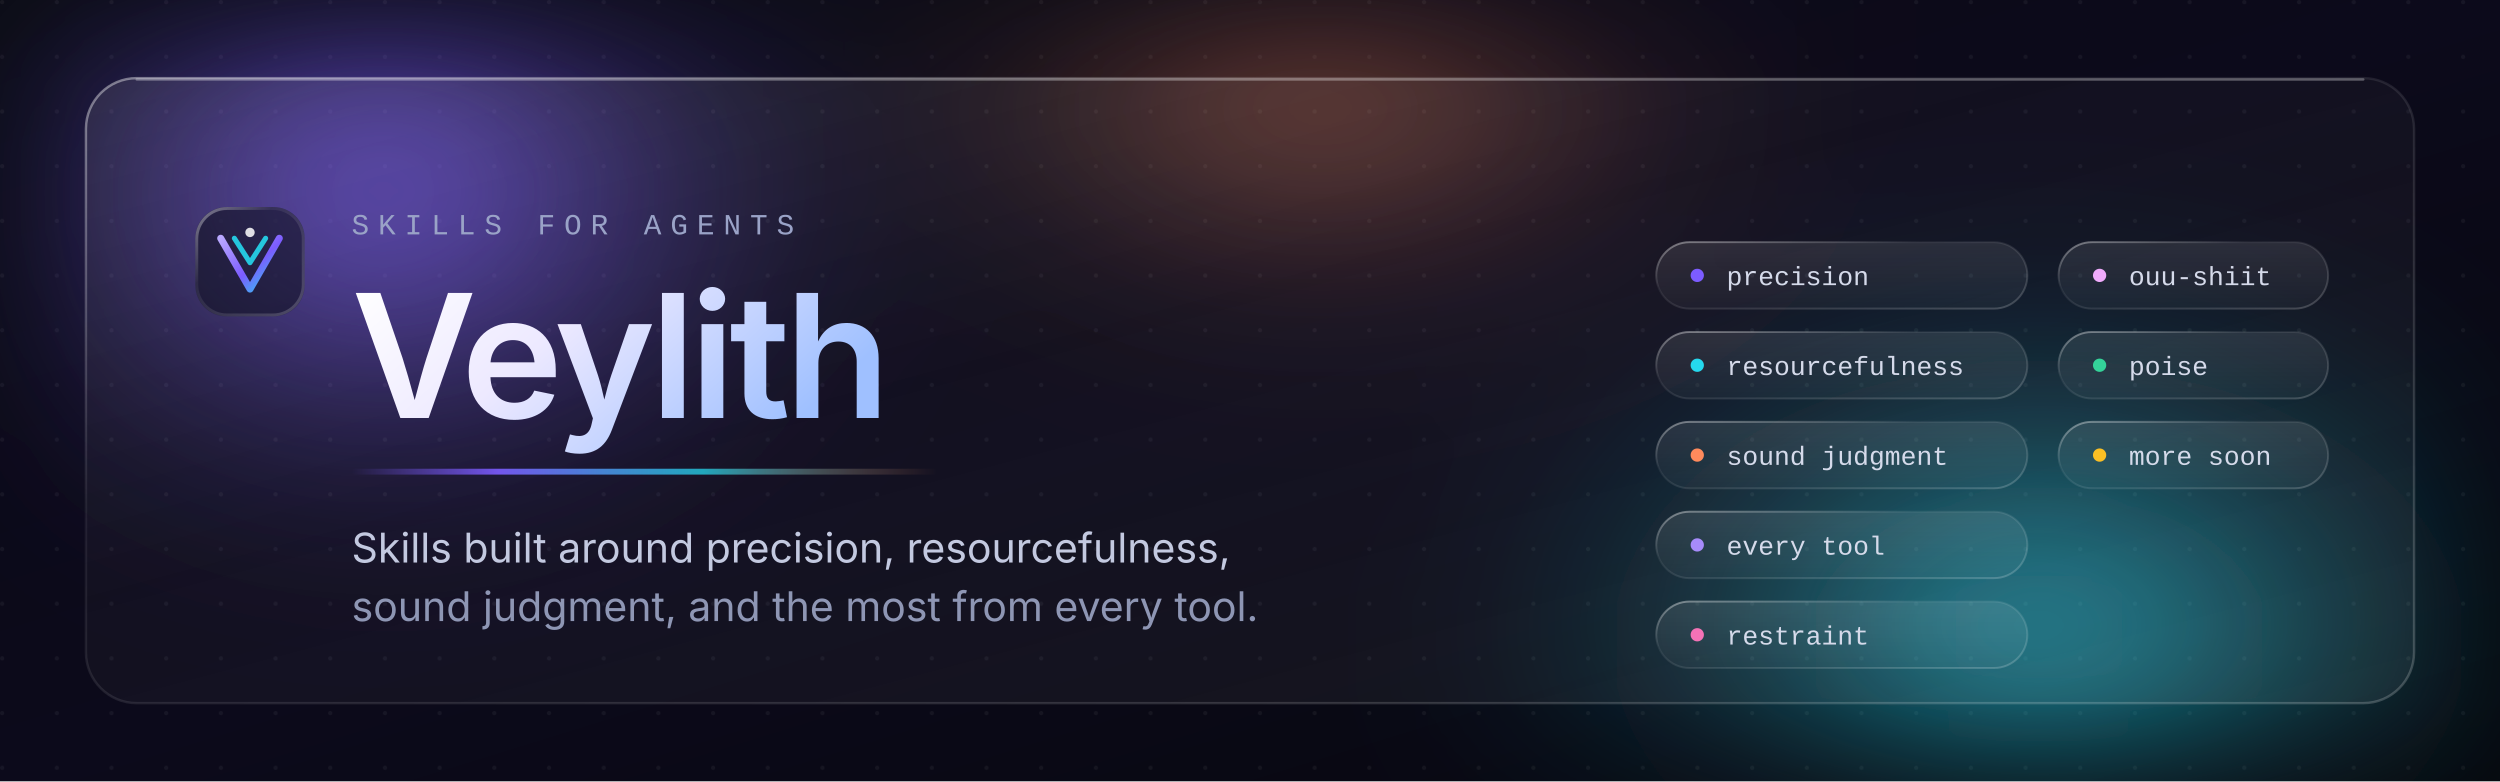
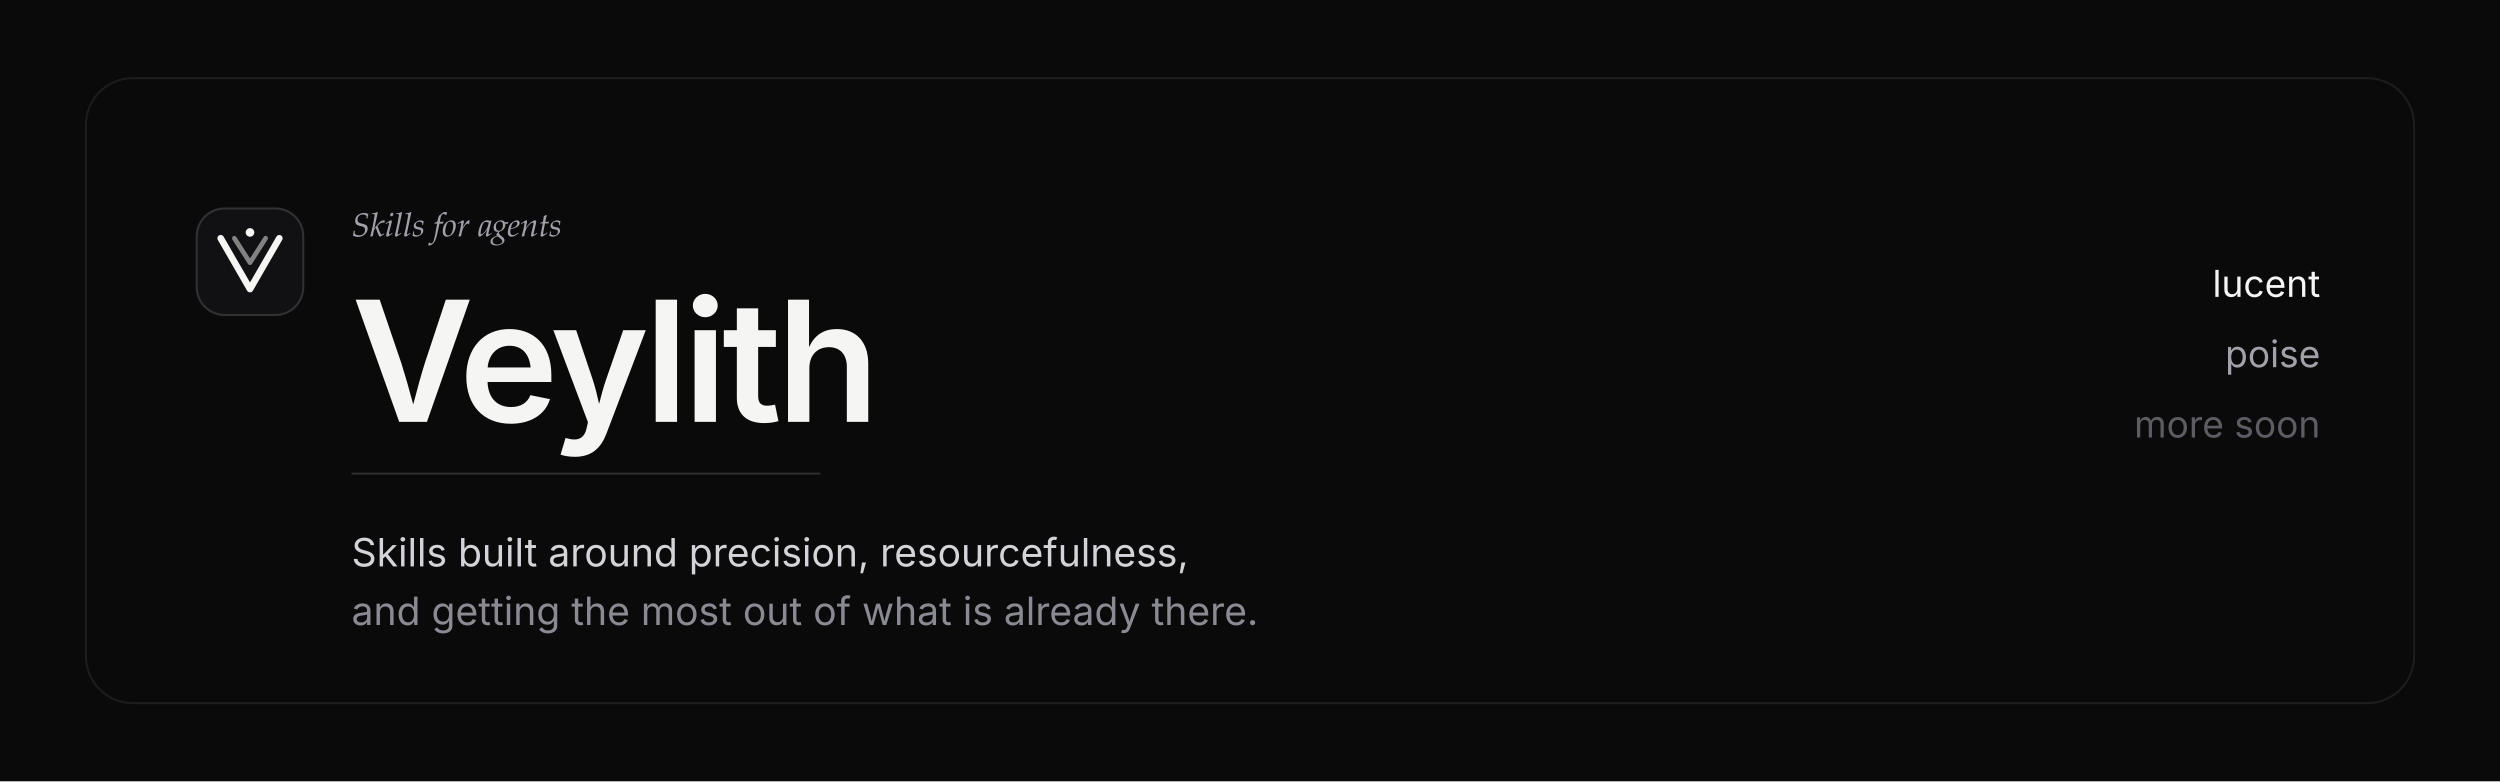
<svg xmlns="http://www.w3.org/2000/svg" viewBox="0 0 1280 400" width="1280" height="400" role="img" aria-label="Veylith — principles for better work">
  <defs>
-     <linearGradient id="bg" x1="0" y1="0" x2="1" y2="1">
-       <stop offset="0" stop-color="#0A0B13" />
-       <stop offset="0.5" stop-color="#0C0A1B" />
-       <stop offset="1" stop-color="#06070C" />
-     </linearGradient>
-     <radialGradient id="blobViolet" cx="0.5" cy="0.5" r="0.5">
-       <stop offset="0" stop-color="#7C5CFF" stop-opacity="0.85" />
-       <stop offset="0.55" stop-color="#7C5CFF" stop-opacity="0.22" />
-       <stop offset="1" stop-color="#7C5CFF" stop-opacity="0" />
-     </radialGradient>
-     <radialGradient id="blobCyan" cx="0.5" cy="0.5" r="0.5">
-       <stop offset="0" stop-color="#25D8EE" stop-opacity="0.72" />
-       <stop offset="0.55" stop-color="#25D8EE" stop-opacity="0.18" />
-       <stop offset="1" stop-color="#25D8EE" stop-opacity="0" />
-     </radialGradient>
-     <radialGradient id="blobAmber" cx="0.5" cy="0.5" r="0.5">
-       <stop offset="0" stop-color="#FF8A5C" stop-opacity="0.55" />
-       <stop offset="0.6" stop-color="#FF8A5C" stop-opacity="0.12" />
-       <stop offset="1" stop-color="#FF8A5C" stop-opacity="0" />
-     </radialGradient>
-     <linearGradient id="word" x1="0" y1="0" x2="1" y2="0.35">
-       <stop offset="0" stop-color="#FFFFFF" />
-       <stop offset="0.42" stop-color="#EDE9FF" />
-       <stop offset="1" stop-color="#9FC0FF" />
-     </linearGradient>
-     <linearGradient id="rule" x1="0" y1="0" x2="1" y2="0">
-       <stop offset="0" stop-color="#7C5CFF" stop-opacity="0" />
-       <stop offset="0.25" stop-color="#7C5CFF" stop-opacity="0.9" />
-       <stop offset="0.6" stop-color="#25D8EE" stop-opacity="0.75" />
-       <stop offset="1" stop-color="#FF8A5C" stop-opacity="0" />
-     </linearGradient>
-     <linearGradient id="stroke" x1="0" y1="0" x2="1" y2="1">
-       <stop offset="0" stop-color="#B9A8FF" />
-       <stop offset="0.55" stop-color="#7C5CFF" />
-       <stop offset="1" stop-color="#25D8EE" />
-     </linearGradient>
-     <linearGradient id="chip" x1="0" y1="0" x2="0" y2="1">
-       <stop offset="0" stop-color="#FFFFFF" stop-opacity="0.10" />
-       <stop offset="1" stop-color="#FFFFFF" stop-opacity="0.035" />
-     </linearGradient>
-     <linearGradient id="glass" x1="0" y1="0" x2="1" y2="1">
-       <stop offset="0" stop-color="#FFFFFF" stop-opacity="0.085" />
-       <stop offset="0.42" stop-color="#FFFFFF" stop-opacity="0.025" />
-       <stop offset="1" stop-color="#FFFFFF" stop-opacity="0.055" />
-     </linearGradient>
-     <linearGradient id="edge" x1="0" y1="0" x2="1" y2="1">
-       <stop offset="0" stop-color="#FFFFFF" stop-opacity="0.42" />
-       <stop offset="0.35" stop-color="#FFFFFF" stop-opacity="0.06" />
-       <stop offset="1" stop-color="#FFFFFF" stop-opacity="0.20" />
-     </linearGradient>
-     <pattern id="dots" width="28" height="28" patternUnits="userSpaceOnUse">
-       <circle cx="1.1" cy="1.1" r="1.1" fill="#FFFFFF" opacity="0.05" />
-     </pattern>
-     <clipPath id="frame">
-       <rect x="0" y="0" width="1280" height="400" rx="0" />
-     </clipPath>
-     <filter id="soft" x="-40%" y="-40%" width="180%" height="180%">
-       <feGaussianBlur stdDeviation="46" />
-     </filter>
    <style>
-       .mono { font-family: ui-monospace, SFMono-Regular, "SF Mono", Menlo, Consolas, "Liberation Mono", monospace; }
+       .serif { font-family: "Iowan Old Style", "Palatino Linotype", Palatino, Georgia, serif; font-style: italic; }
      .sans { font-family: ui-sans-serif, -apple-system, "Segoe UI", Inter, Helvetica, Arial, sans-serif; }
    </style>
  </defs>
-   <g clip-path="url(#frame)">
-     <rect width="1280" height="400" fill="url(#bg)" />
-     <rect width="1280" height="400" fill="url(#dots)" />
-     <g filter="url(#soft)">
-       <ellipse cx="196" cy="96" rx="260" ry="188" fill="url(#blobViolet)" />
-       <ellipse cx="1044" cy="330" rx="300" ry="200" fill="url(#blobCyan)" />
-       <ellipse cx="676" cy="26" rx="250" ry="150" fill="url(#blobAmber)" />
-     </g>
-     <rect x="44" y="40" width="1192" height="320" rx="26" fill="url(#glass)" />
-     <rect x="44" y="40" width="1192" height="320" rx="26" fill="none" stroke="url(#edge)" stroke-width="1.25" />
-     <path d="M70 40.7h1140" stroke="#FFFFFF" stroke-opacity="0.30" stroke-width="1.25" stroke-linecap="round" />
-     <g transform="translate(100 106)" fill="none" stroke-linecap="round" stroke-linejoin="round">
-       <rect x="0" y="0" width="56" height="56" rx="16" fill="#0B0D18" fill-opacity="0.55" />
-       <rect x="0.75" y="0.75" width="54.5" height="54.5" rx="15.5" fill="none" stroke="url(#edge)" stroke-width="1.5" />
-       <path d="M13 16 L28 42 L43 16" stroke="url(#stroke)" stroke-width="3.6" />
-       <path d="M20 16 L28 28.5 L36 16" stroke="#25D8EE" stroke-width="2.6" stroke-opacity="0.9" />
-       <circle cx="28" cy="13" r="2.4" fill="#FFFFFF" fill-opacity="0.85" stroke="none" />
-     </g>
-     <text x="180" y="120" class="mono" font-size="15" letter-spacing="4.6" fill="#9AA3C7">SKILLS FOR AGENTS</text>
-     <text x="180" y="214" class="sans" font-size="88" font-weight="600" letter-spacing="-2.8" fill="url(#word)">Veylith</text>
-     <rect x="180" y="240" width="300" height="3" rx="1.5" fill="url(#rule)" />
-     <text x="180" y="288" class="sans" font-size="21" fill="#C3C9E0">Skills built around precision, resourcefulness,</text>
-     <text x="180" y="318" class="sans" font-size="21" fill="#8E96B4">sound judgment, and the most from every tool.</text>
-     <g class="mono" font-size="13.5">
-       <g transform="translate(848 124)">
-         <rect x="0" y="0" width="190" height="34" rx="17" fill="url(#chip)" stroke="url(#edge)" stroke-width="1" />
-         <circle cx="21" cy="17" r="3.4" fill="#7C5CFF" />
-         <text x="36" y="22" fill="#D5DAEA">precision</text>
-       </g>
-       <g transform="translate(848 170)">
-         <rect x="0" y="0" width="190" height="34" rx="17" fill="url(#chip)" stroke="url(#edge)" stroke-width="1" />
-         <circle cx="21" cy="17" r="3.4" fill="#25D8EE" />
-         <text x="36" y="22" fill="#D5DAEA">resourcefulness</text>
-       </g>
-       <g transform="translate(848 216)">
-         <rect x="0" y="0" width="190" height="34" rx="17" fill="url(#chip)" stroke="url(#edge)" stroke-width="1" />
-         <circle cx="21" cy="17" r="3.4" fill="#FF8A5C" />
-         <text x="36" y="22" fill="#D5DAEA">sound judgment</text>
-       </g>
-       <g transform="translate(848 262)">
-         <rect x="0" y="0" width="190" height="34" rx="17" fill="url(#chip)" stroke="url(#edge)" stroke-width="1" />
-         <circle cx="21" cy="17" r="3.4" fill="#A78BFA" />
-         <text x="36" y="22" fill="#D5DAEA">every tool</text>
-       </g>
-       <g transform="translate(848 308)">
-         <rect x="0" y="0" width="190" height="34" rx="17" fill="url(#chip)" stroke="url(#edge)" stroke-width="1" />
-         <circle cx="21" cy="17" r="3.4" fill="#F472B6" />
-         <text x="36" y="22" fill="#D5DAEA">restraint</text>
-       </g>
-       <g transform="translate(1054 124)">
-         <rect x="0" y="0" width="138" height="34" rx="17" fill="url(#chip)" stroke="url(#edge)" stroke-width="1" />
-         <circle cx="21" cy="17" r="3.4" fill="#F0ABFC" />
-         <text x="36" y="22" fill="#D5DAEA">ouu-shiit</text>
-       </g>
-       <g transform="translate(1054 170)">
-         <rect x="0" y="0" width="138" height="34" rx="17" fill="url(#chip)" stroke="url(#edge)" stroke-width="1" />
-         <circle cx="21" cy="17" r="3.4" fill="#34D399" />
-         <text x="36" y="22" fill="#D5DAEA">poise</text>
-       </g>
-       <g transform="translate(1054 216)">
-         <rect x="0" y="0" width="138" height="34" rx="17" fill="url(#chip)" stroke="url(#edge)" stroke-width="1" />
-         <circle cx="21" cy="17" r="3.4" fill="#FBBF24" />
-         <text x="36" y="22" fill="#D5DAEA">more soon</text>
-       </g>
-     </g>
+   <rect width="1280" height="400" fill="#0A0A0B" />
+   <rect x="44" y="40" width="1192" height="320" rx="24" fill="none" stroke="#FFFFFF" stroke-opacity="0.08" />
+   <g transform="translate(100 106)" fill="none" stroke-linecap="round" stroke-linejoin="round">
+     <rect x="0" y="0" width="56" height="56" rx="15" fill="#111113" />
+     <rect x="0.75" y="0.75" width="54.5" height="54.5" rx="14.25" stroke="#FFFFFF" stroke-opacity="0.14" />
+     <path d="M13 16 L28 42 L43 16" stroke="#F5F5F4" stroke-width="3.4" />
+     <path d="M20 16 L28 28.5 L36 16" stroke="#F5F5F4" stroke-opacity="0.5" stroke-width="2.4" />
+     <circle cx="28" cy="13" r="2.2" fill="#F5F5F4" stroke="none" />
+   </g>
+   <text x="180" y="121" class="serif" font-size="17" fill="#A1A1AA">Skills for agents</text>
+   <text x="180" y="216" class="sans" font-size="86" font-weight="600" letter-spacing="-2.6" fill="#F5F5F4">Veylith</text>
+   <rect x="180" y="242" width="240" height="1" fill="#FFFFFF" fill-opacity="0.16" />
+   <text x="180" y="290" class="sans" font-size="20" fill="#D4D4D8">Skills built around precision, resourcefulness,</text>
+   <text x="180" y="320" class="sans" font-size="20" fill="#8A8A93">and getting the most out of what is already there.</text>
+   <g class="sans" text-anchor="end">
+     <text x="1188" y="152" font-size="19" fill="#F5F5F4">lucent</text>
+     <text x="1188" y="188" font-size="19" fill="#A1A1AA">poise</text>
+     <text x="1188" y="224" font-size="19" fill="#5C5C63">more soon</text>
  </g>
</svg>
